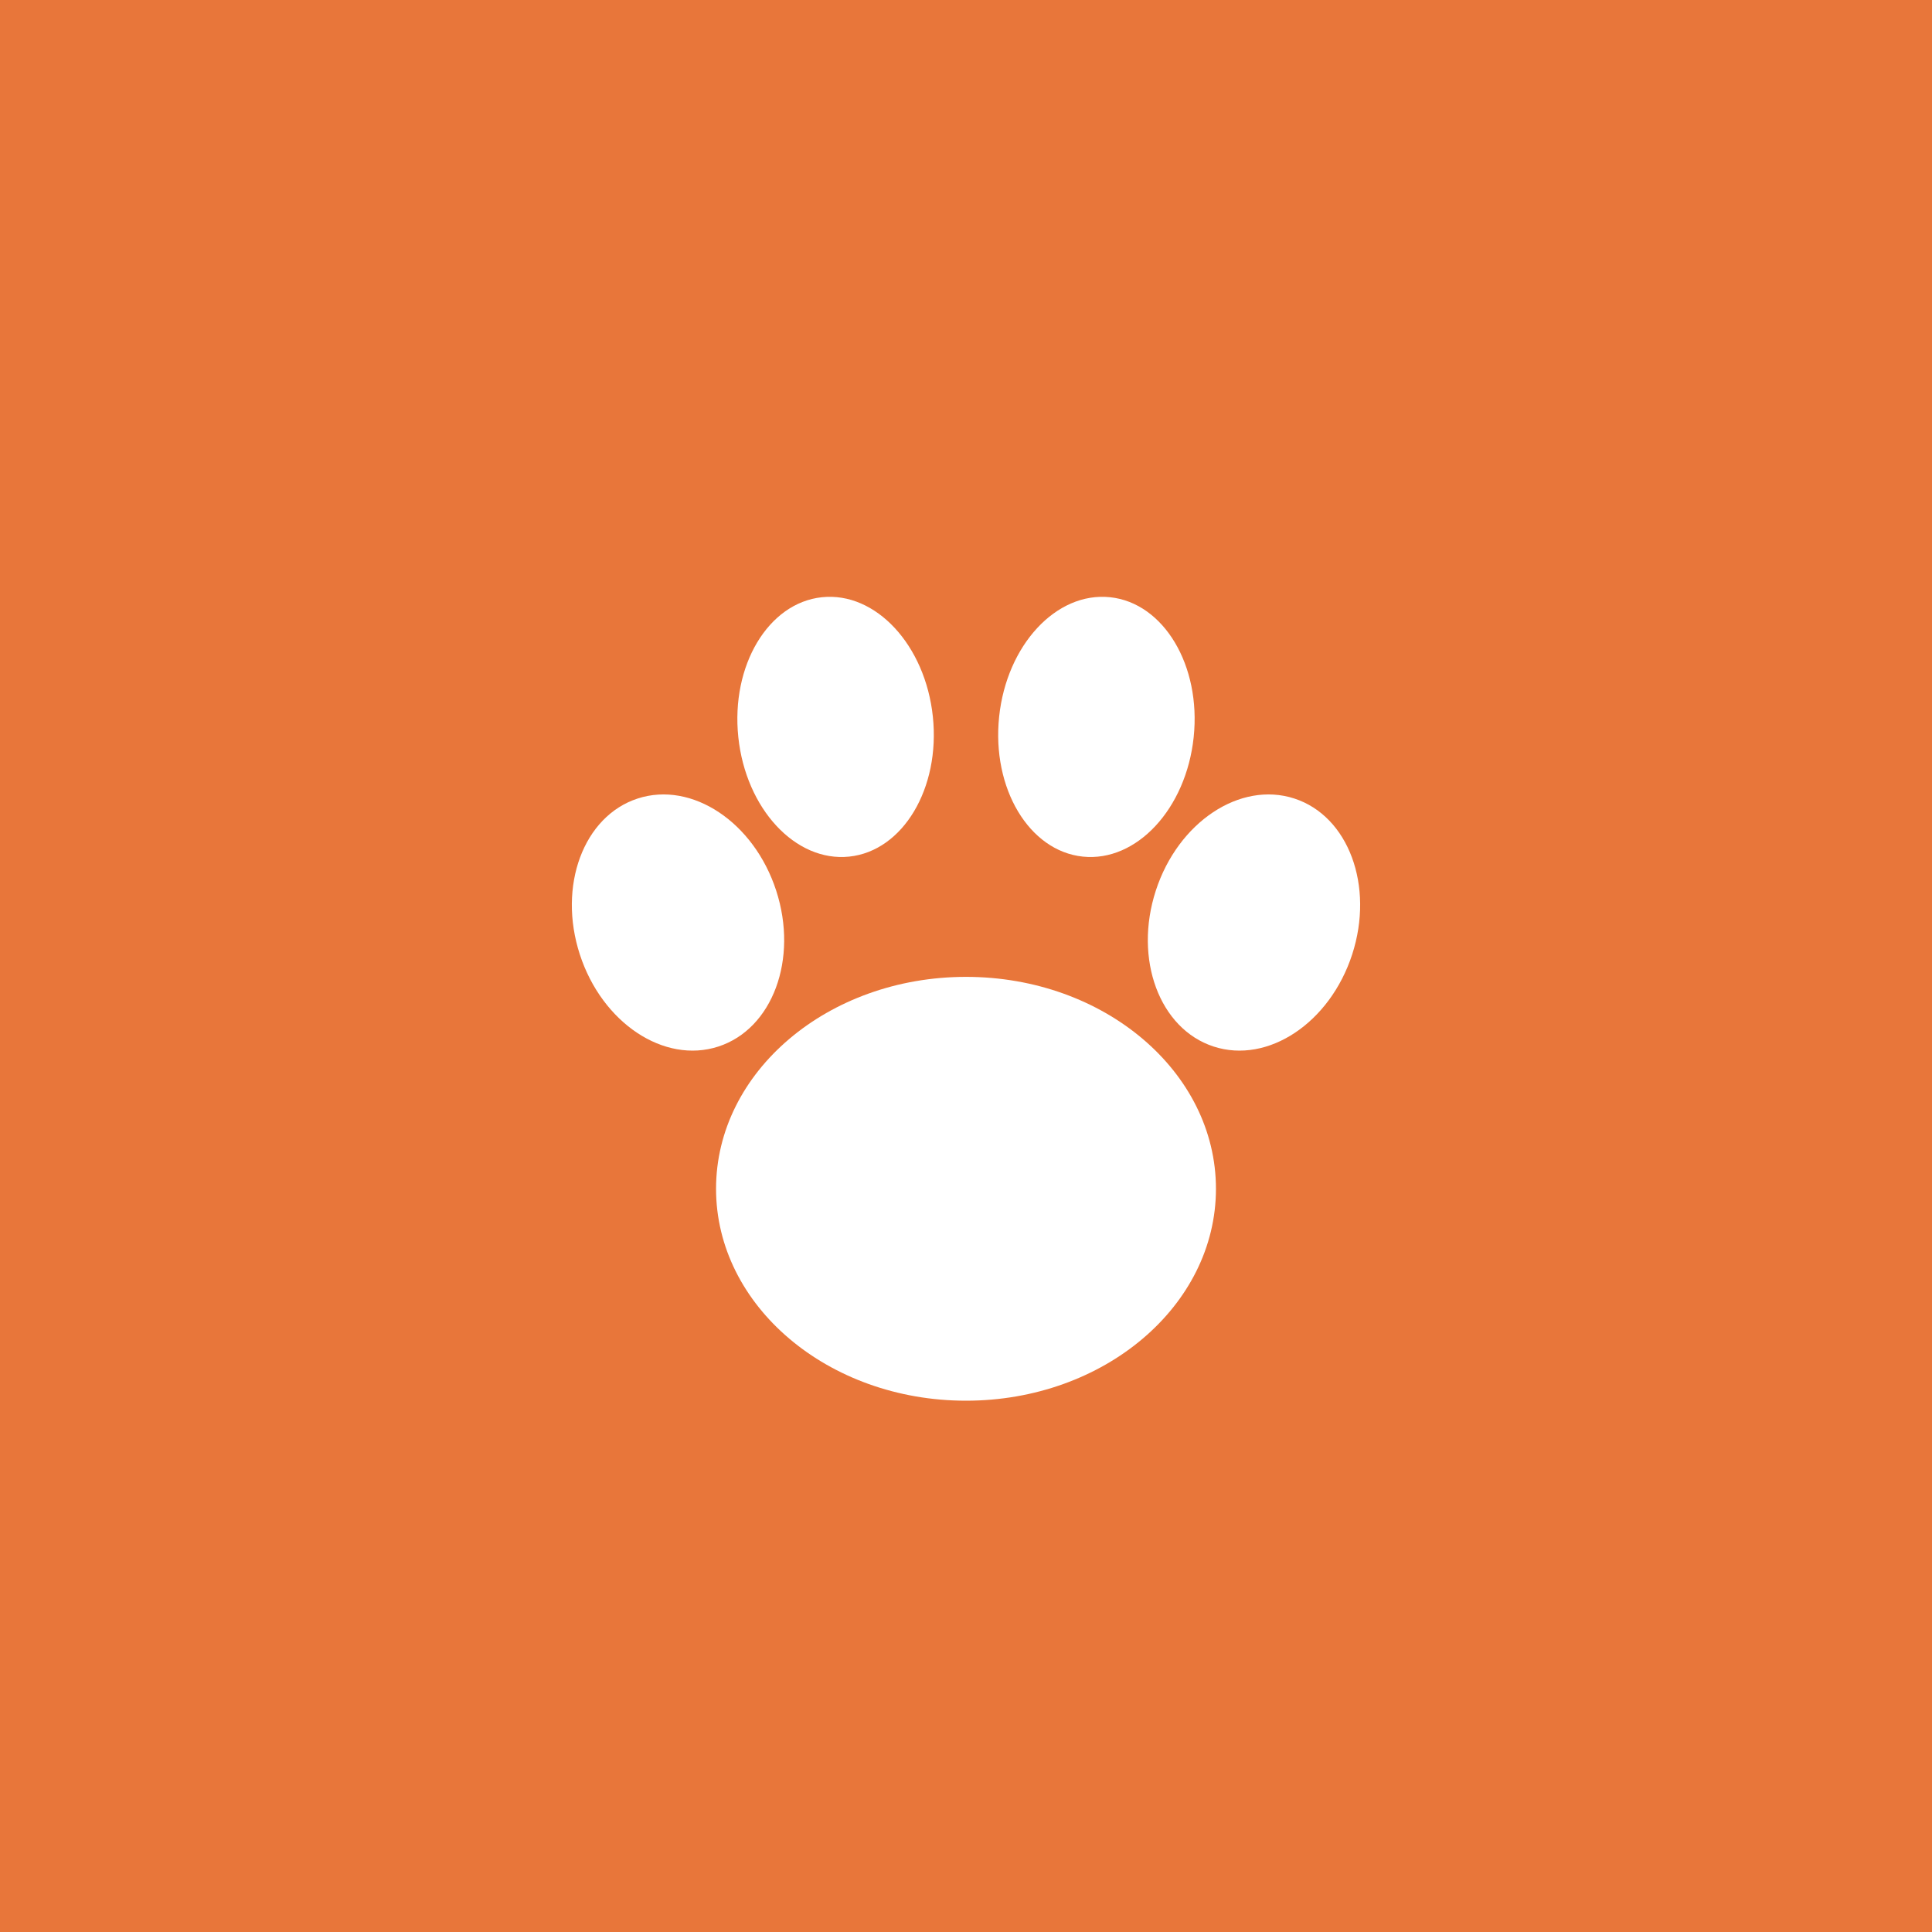
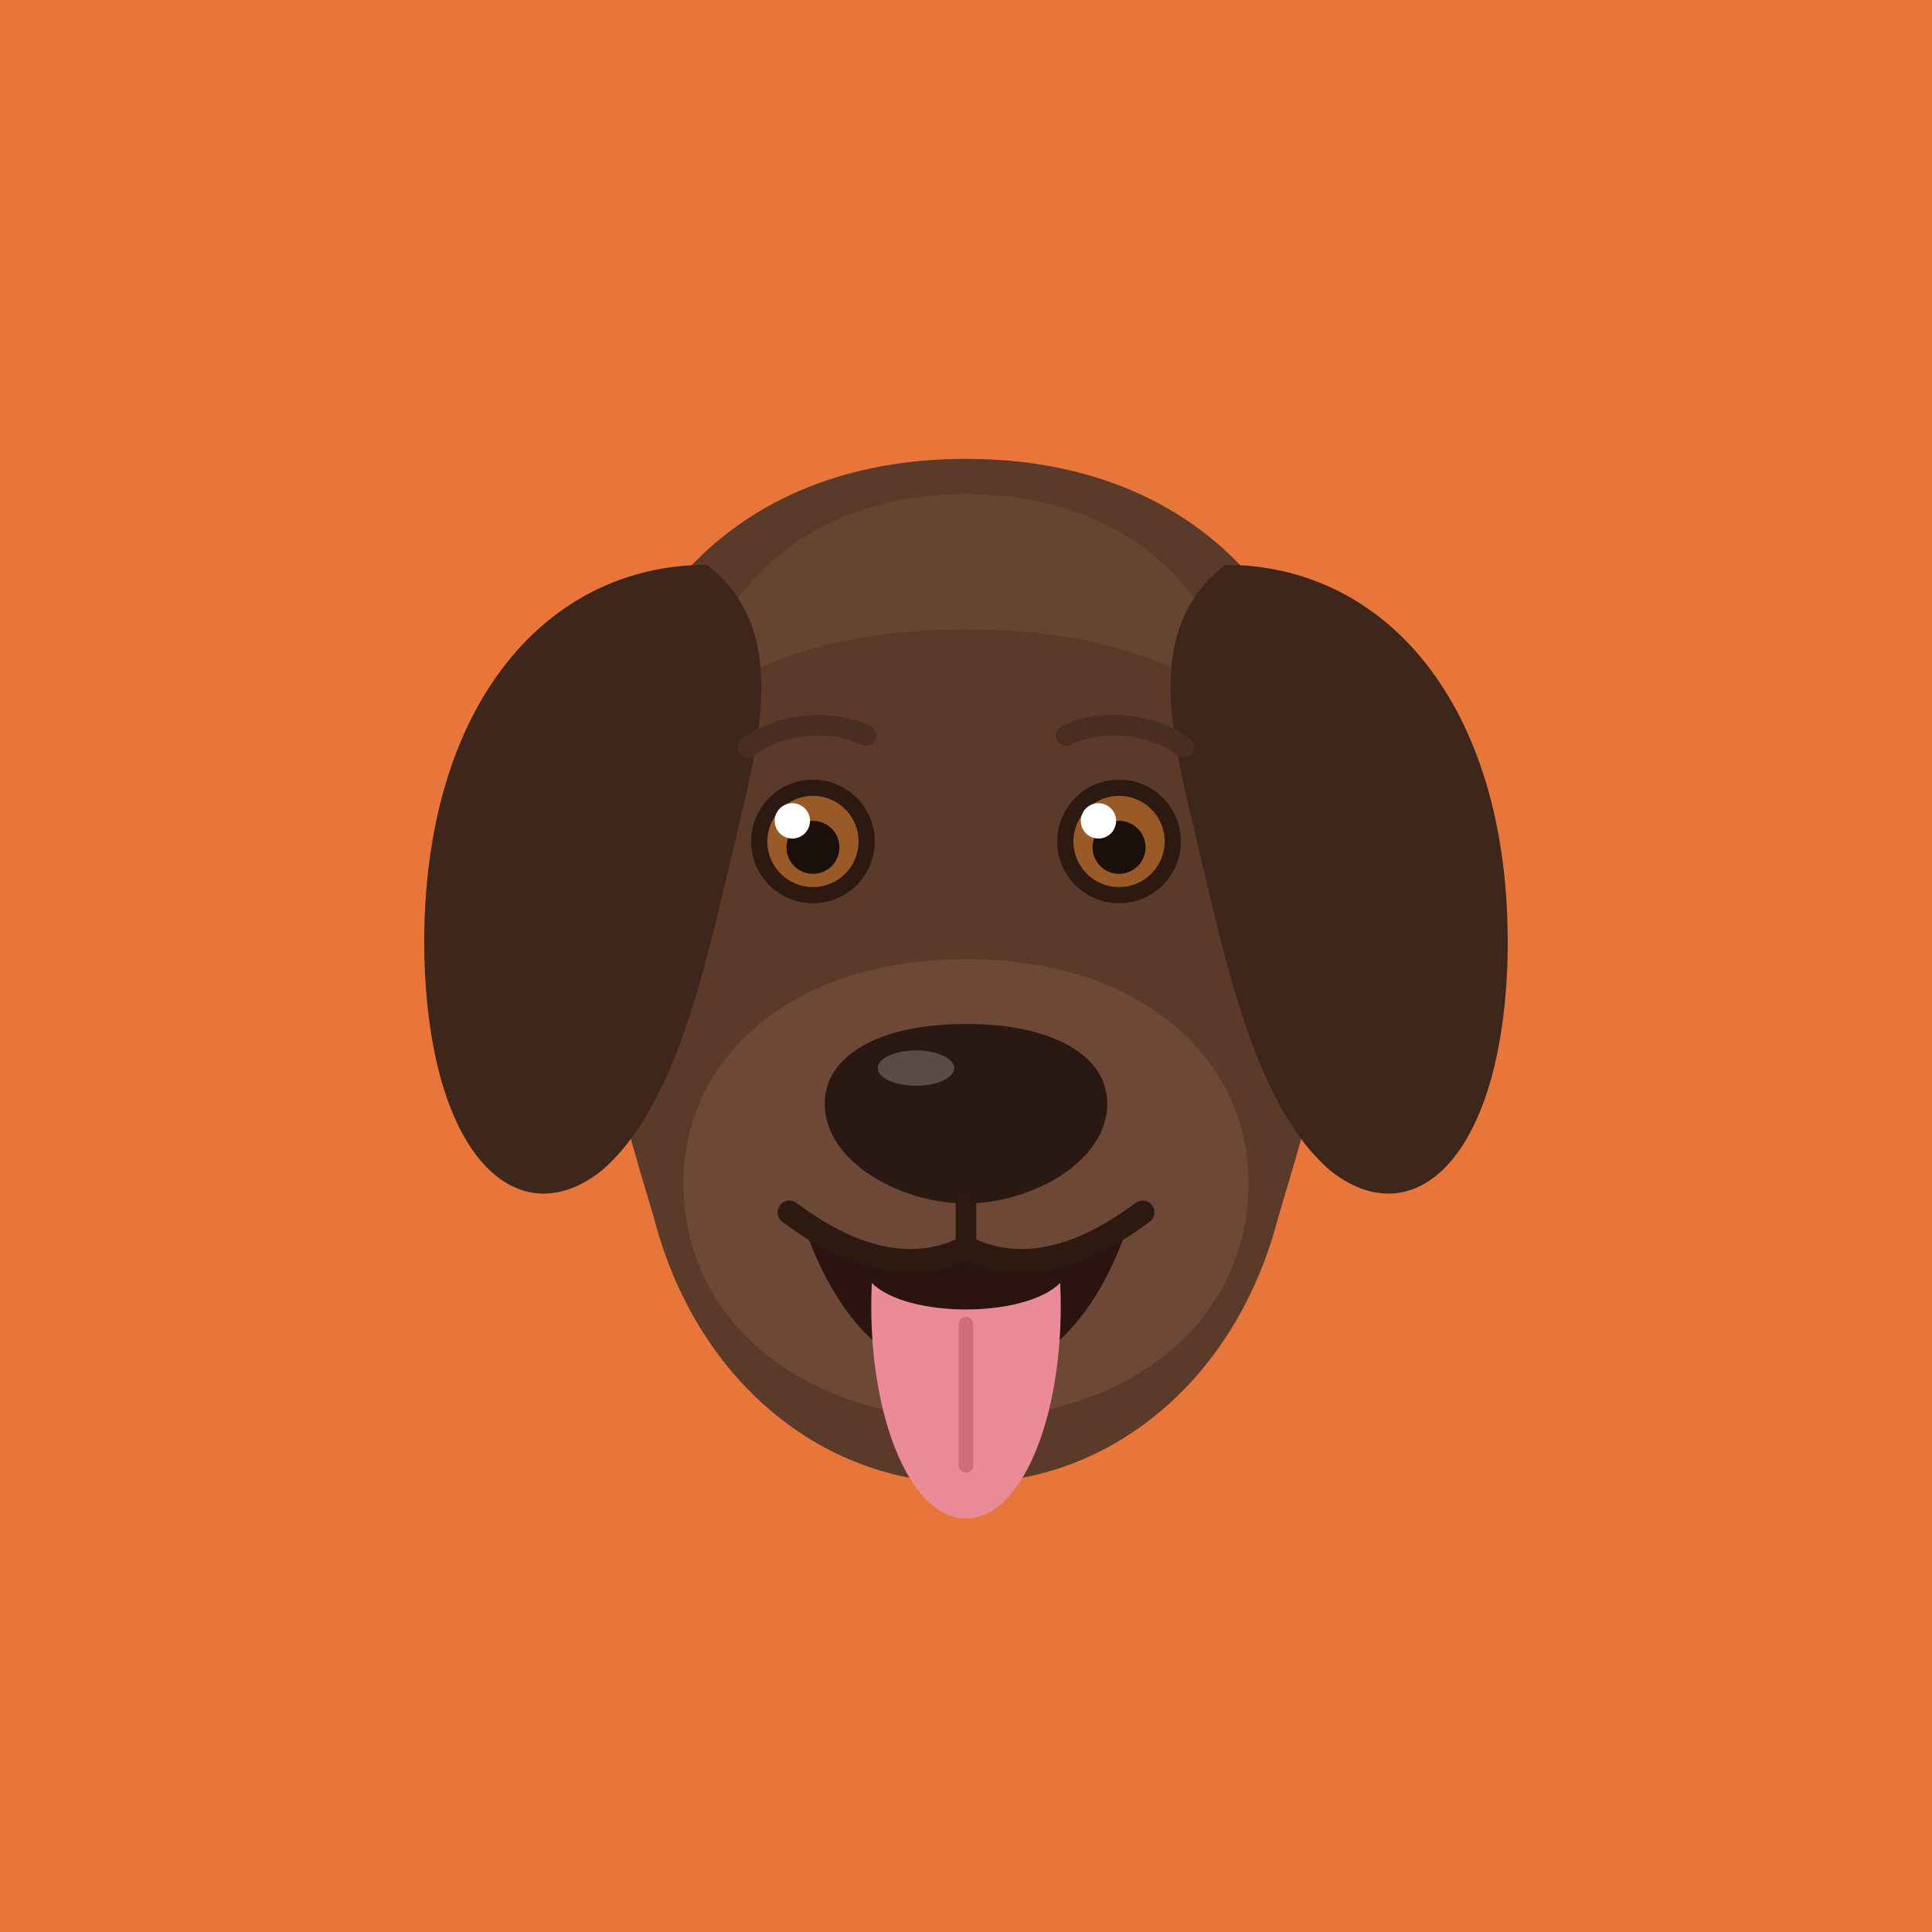
<svg xmlns="http://www.w3.org/2000/svg" viewBox="0 0 512 512">
  <rect width="512" height="512" fill="#E8763A" />
-   <g fill="#fff" transform="translate(256 256) scale(.72) translate(-256 -248)">
-     <ellipse cx="256" cy="330" rx="92" ry="78" />
-     <ellipse cx="150" cy="232" rx="38" ry="48" transform="rotate(-18 150 232)" />
-     <ellipse cx="362" cy="232" rx="38" ry="48" transform="rotate(18 362 232)" />
-     <ellipse cx="208" cy="160" rx="36" ry="48" transform="rotate(-6 208 160)" />
-     <ellipse cx="304" cy="160" rx="36" ry="48" transform="rotate(6 304 160)" />
+   <g transform="translate(256 262) scale(.78) translate(-256 -272)">
+     <g id="japi">
+       <path d="M256 92 C 336 92, 384 146, 384 226 C 384 280, 372 316, 362 350 C 348 404, 306 440, 256 440 C 206 440, 164 404, 150 350 C 140 316, 128 280, 128 226 C 128 146, 176 92, 256 92 Z" fill="#5b3a2a" />
+       <path d="M256 104 C 306 104, 340 132, 350 176 C 320 156, 290 150, 256 150 C 222 150, 192 156, 162 176 C 172 132, 206 104, 256 104 Z" fill="#6b4634" opacity=".75" />
+       <g class="ear-l">
+         <path d="M168 128 C 112 128, 70 178, 72 262 C 74 330, 104 356, 132 334 C 158 312, 168 262, 178 220 C 186 186, 196 150, 168 128 Z" fill="#3f261b" />
+       </g>
+       <g class="ear-r">
+         <path d="M344 128 C 400 128, 442 178, 440 262 C 438 330, 408 356, 380 334 C 354 312, 344 262, 334 220 C 326 186, 316 150, 344 128 Z" fill="#3f261b" />
+       </g>
+       <path d="M256 262 C 316 262, 352 296, 352 338 C 352 386, 310 418, 256 418 C 202 418, 160 386, 160 338 C 160 296, 196 262, 256 262 Z" fill="#6e4836" />
+       <path d="M200 350 C 214 392, 236 404, 256 404 C 276 404, 298 392, 312 350 C 292 364, 274 368, 256 362 C 238 368, 220 364, 200 350 Z" fill="#2b1410" />
+       <g class="tongue">
+         <path d="M224 372 C 222 414, 236 452, 256 452 C 276 452, 290 414, 288 372 C 276 384, 236 384, 224 372 Z" fill="#ec8b98" />
+         <path d="M256 386 L 256 434" stroke="#cf6f7c" stroke-width="5" stroke-linecap="round" />
+       </g>
+       <path d="M196 348 C 220 366, 240 368, 256 360 C 272 368, 292 366, 316 348" fill="none" stroke="#2b1912" stroke-width="8" stroke-linecap="round" stroke-linejoin="round" />
+       <path d="M256 284 C 286 284, 304 295, 304 311 C 304 331, 278 345, 256 345 C 234 345, 208 331, 208 311 C 208 295, 226 284, 256 284 Z" fill="#2a1913" />
+       <ellipse cx="239" cy="299" rx="13" ry="6" fill="#fff" opacity=".22" />
+       <line x1="256" y1="345" x2="256" y2="360" stroke="#2b1912" stroke-width="7" stroke-linecap="round" />
+       <g class="eyes">
+         <circle cx="204" cy="222" r="21" fill="#2b1912" />
+         <circle cx="204" cy="222" r="15.5" fill="#9a5a28" />
+         <circle cx="204" cy="224" r="9" fill="#1a0f0a" />
+         <circle cx="197" cy="215" r="6" fill="#fff" />
+         <circle cx="308" cy="222" r="21" fill="#2b1912" />
+         <circle cx="308" cy="222" r="15.5" fill="#9a5a28" />
+         <circle cx="308" cy="224" r="9" fill="#1a0f0a" />
+         <circle cx="301" cy="215" r="6" fill="#fff" />
+       </g>
+       <path d="M182 190 C 192 182, 210 180, 222 186" stroke="#4a2e21" stroke-width="7" fill="none" stroke-linecap="round" />
+       <path d="M330 190 C 320 182, 302 180, 290 186" stroke="#4a2e21" stroke-width="7" fill="none" stroke-linecap="round" />
+     </g>
  </g>
</svg>
